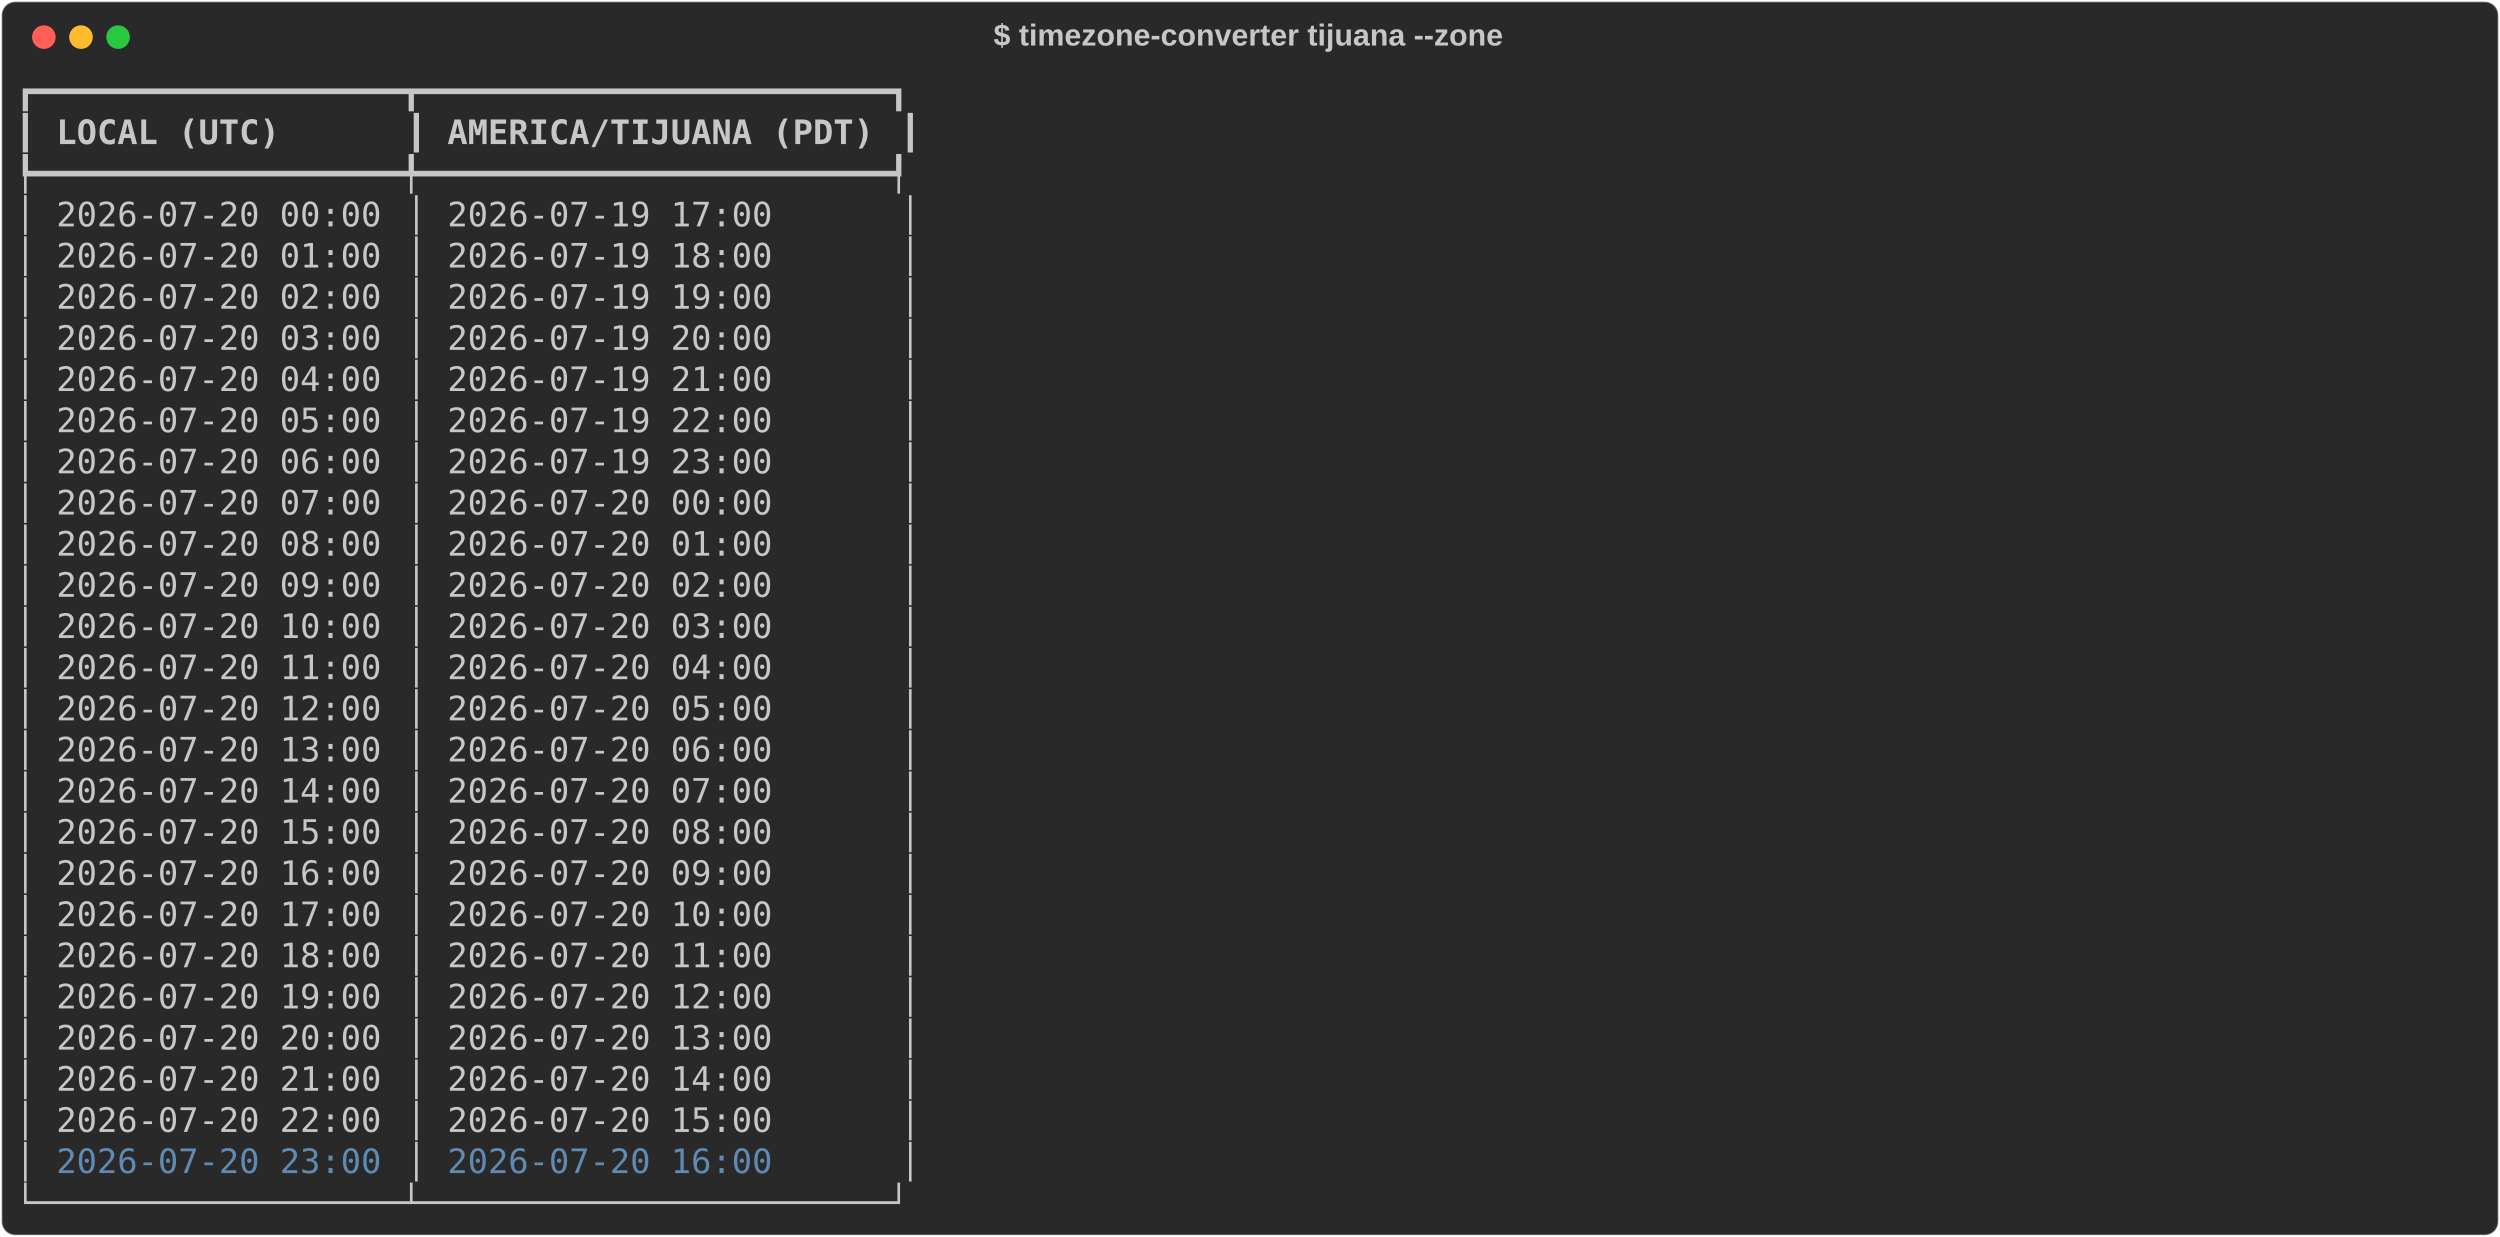
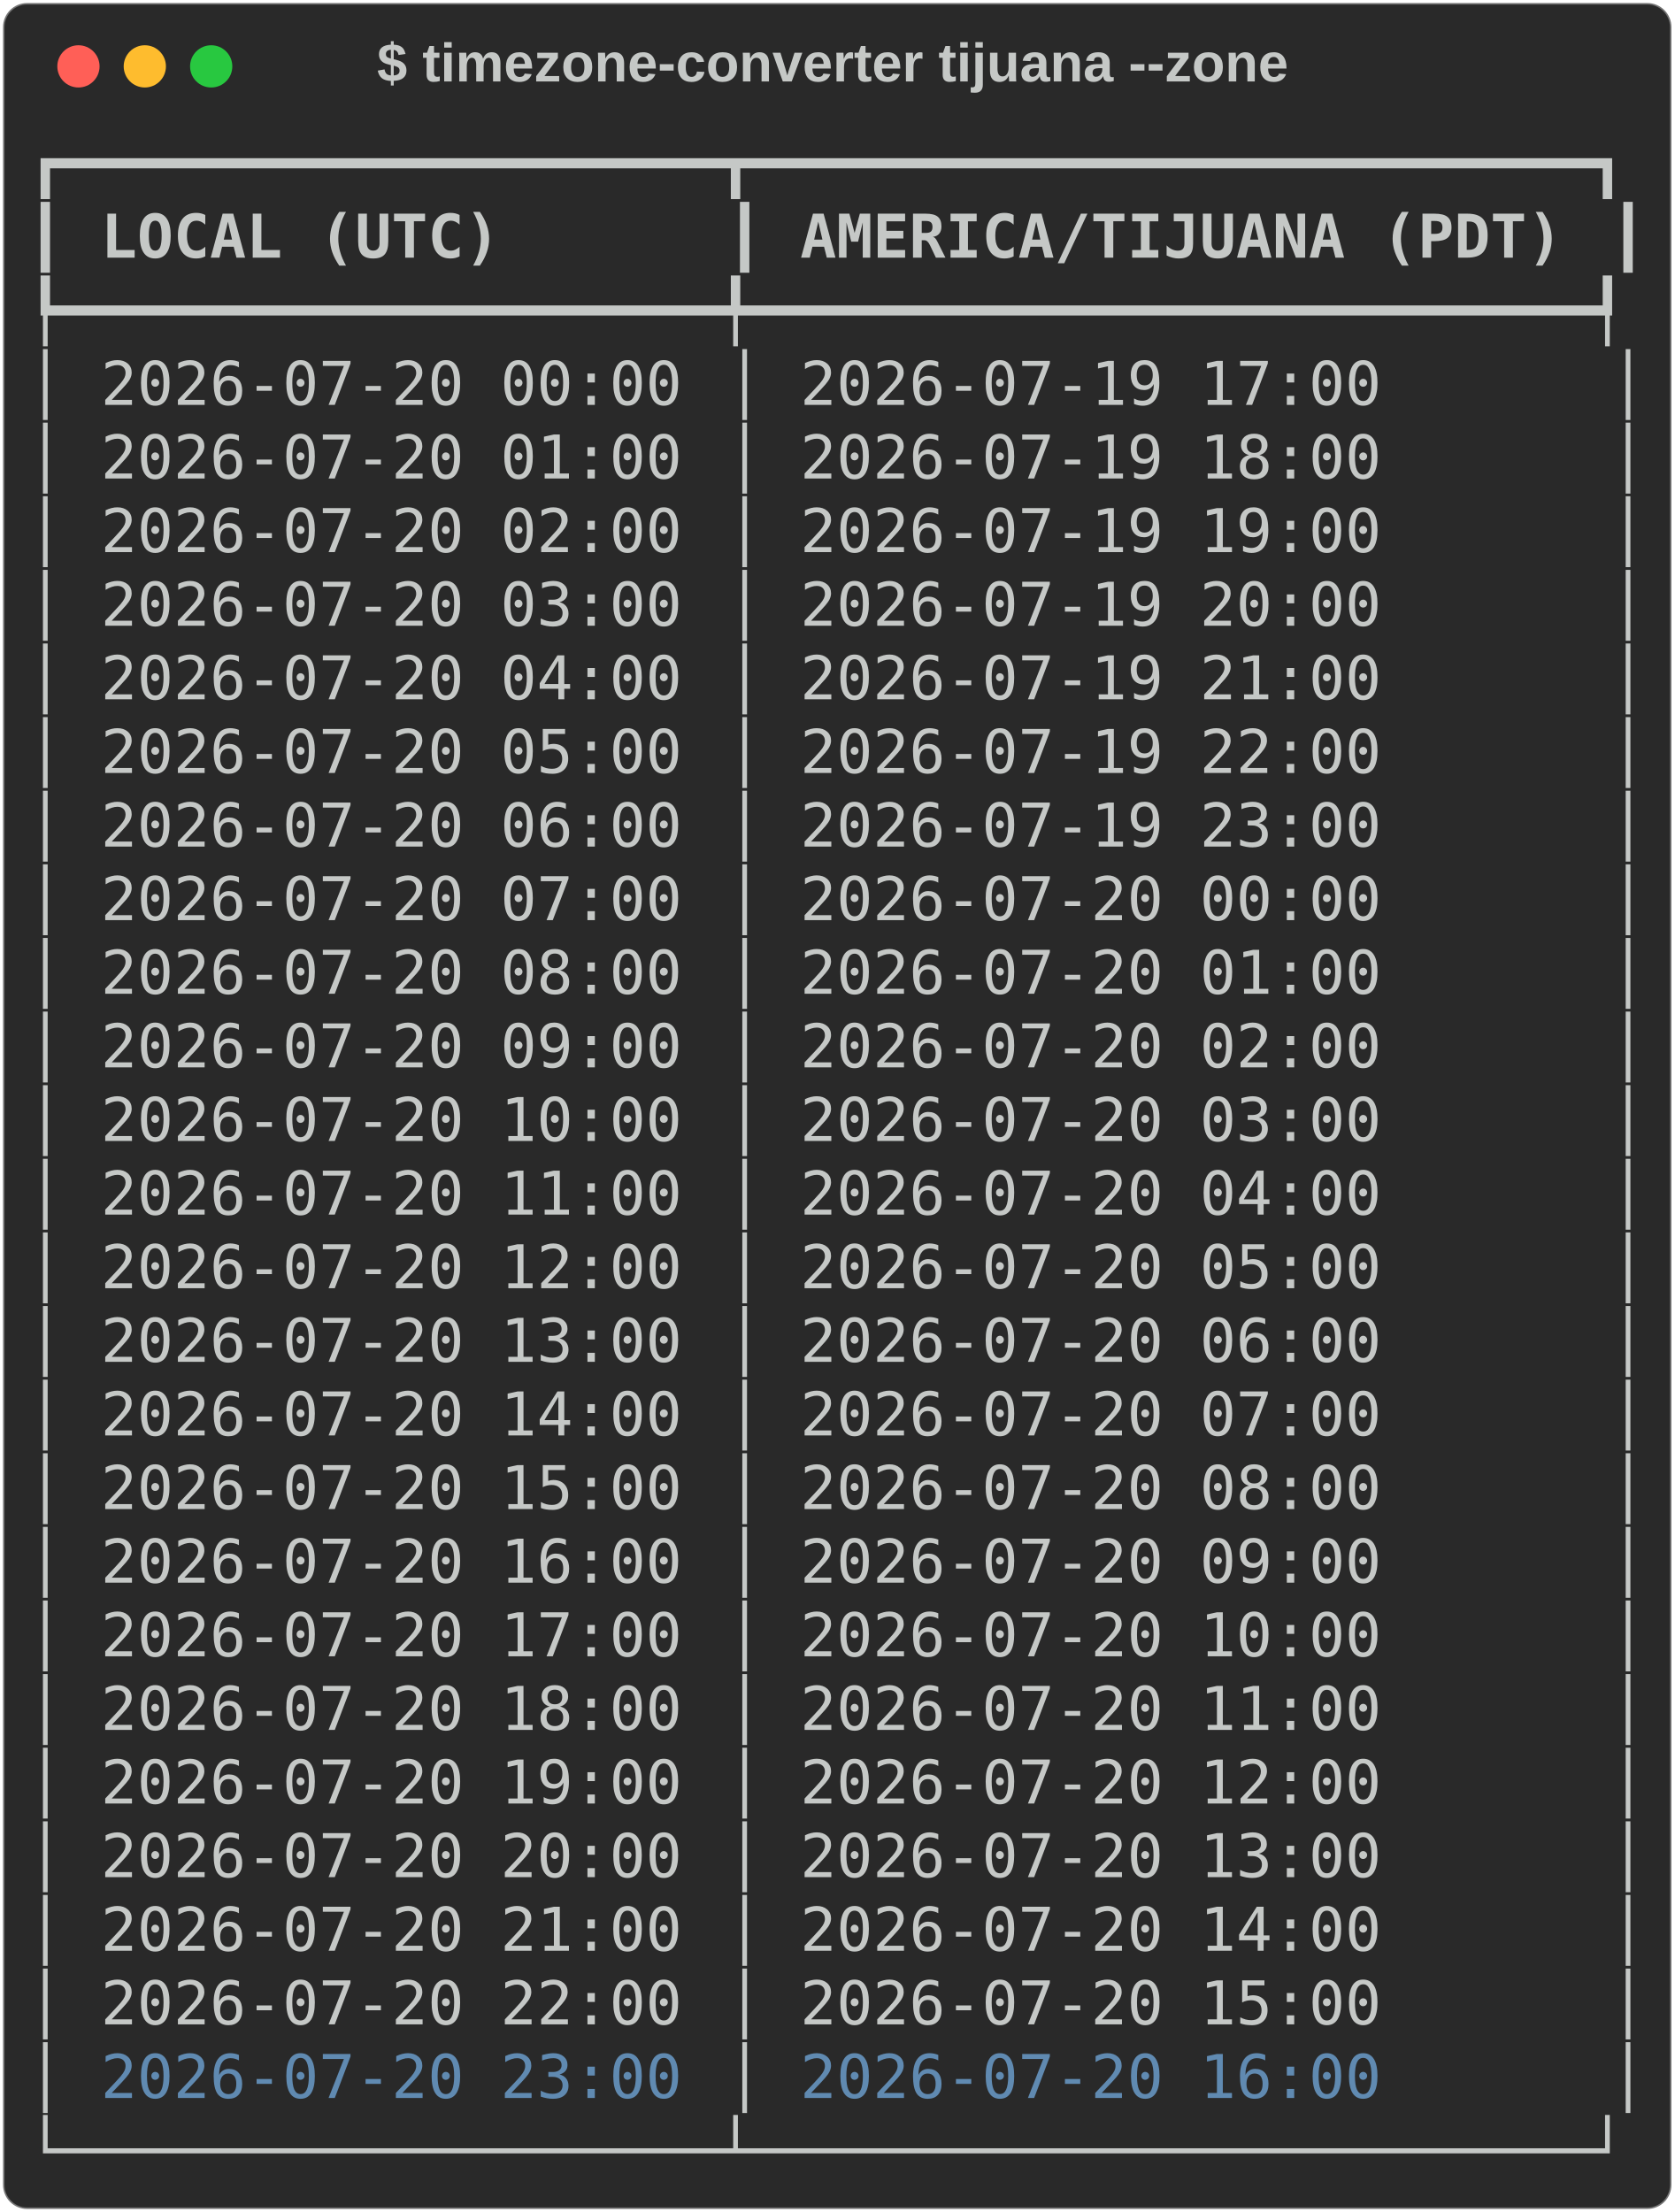
- <svg xmlns="http://www.w3.org/2000/svg" class="rich-terminal" viewBox="0 0 1482 733.2">
+ <svg xmlns="http://www.w3.org/2000/svg" class="rich-terminal" viewBox="0 0 555 733.2">
  <style>

    @font-face {
        font-family: "Fira Code";
        src: local("FiraCode-Regular"),
                url("https://cdnjs.cloudflare.com/ajax/libs/firacode/6.2.0/woff2/FiraCode-Regular.woff2") format("woff2"),
                url("https://cdnjs.cloudflare.com/ajax/libs/firacode/6.2.0/woff/FiraCode-Regular.woff") format("woff");
        font-style: normal;
        font-weight: 400;
    }
    @font-face {
        font-family: "Fira Code";
        src: local("FiraCode-Bold"),
                url("https://cdnjs.cloudflare.com/ajax/libs/firacode/6.2.0/woff2/FiraCode-Bold.woff2") format("woff2"),
                url("https://cdnjs.cloudflare.com/ajax/libs/firacode/6.2.0/woff/FiraCode-Bold.woff") format("woff");
        font-style: bold;
        font-weight: 700;
    }

    .terminal-4066788061-matrix {
        font-family: Fira Code, monospace;
        font-size: 20px;
        line-height: 24.4px;
        font-variant-east-asian: full-width;
    }

    .terminal-4066788061-title {
        font-size: 18px;
        font-weight: bold;
        font-family: arial;
    }

    .terminal-4066788061-r1 { fill: #c5c8c6 }
.terminal-4066788061-r2 { fill: #c5c8c6;font-weight: bold }
.terminal-4066788061-r3 { fill: #608ab1 }
    </style>
  <defs>
    <clipPath id="terminal-4066788061-clip-terminal">
-       <rect x="0" y="0" width="1463.0" height="682.2" />
+       <rect x="0" y="0" width="535.8" height="682.2" />
    </clipPath>
    <clipPath id="terminal-4066788061-line-0">
-       <rect x="0" y="1.5" width="1464" height="24.65" />
+       <rect x="0" y="1.5" width="536.8" height="24.65" />
    </clipPath>
    <clipPath id="terminal-4066788061-line-1">
-       <rect x="0" y="25.9" width="1464" height="24.65" />
+       <rect x="0" y="25.9" width="536.8" height="24.65" />
    </clipPath>
    <clipPath id="terminal-4066788061-line-2">
-       <rect x="0" y="50.3" width="1464" height="24.65" />
+       <rect x="0" y="50.3" width="536.8" height="24.65" />
    </clipPath>
    <clipPath id="terminal-4066788061-line-3">
-       <rect x="0" y="74.7" width="1464" height="24.65" />
+       <rect x="0" y="74.7" width="536.8" height="24.65" />
    </clipPath>
    <clipPath id="terminal-4066788061-line-4">
-       <rect x="0" y="99.1" width="1464" height="24.65" />
+       <rect x="0" y="99.1" width="536.8" height="24.65" />
    </clipPath>
    <clipPath id="terminal-4066788061-line-5">
-       <rect x="0" y="123.5" width="1464" height="24.65" />
+       <rect x="0" y="123.5" width="536.8" height="24.65" />
    </clipPath>
    <clipPath id="terminal-4066788061-line-6">
-       <rect x="0" y="147.9" width="1464" height="24.65" />
+       <rect x="0" y="147.9" width="536.8" height="24.65" />
    </clipPath>
    <clipPath id="terminal-4066788061-line-7">
-       <rect x="0" y="172.3" width="1464" height="24.65" />
+       <rect x="0" y="172.3" width="536.8" height="24.65" />
    </clipPath>
    <clipPath id="terminal-4066788061-line-8">
-       <rect x="0" y="196.7" width="1464" height="24.65" />
+       <rect x="0" y="196.7" width="536.8" height="24.65" />
    </clipPath>
    <clipPath id="terminal-4066788061-line-9">
-       <rect x="0" y="221.1" width="1464" height="24.65" />
+       <rect x="0" y="221.1" width="536.8" height="24.65" />
    </clipPath>
    <clipPath id="terminal-4066788061-line-10">
-       <rect x="0" y="245.5" width="1464" height="24.65" />
+       <rect x="0" y="245.5" width="536.8" height="24.65" />
    </clipPath>
    <clipPath id="terminal-4066788061-line-11">
-       <rect x="0" y="269.9" width="1464" height="24.65" />
+       <rect x="0" y="269.9" width="536.8" height="24.65" />
    </clipPath>
    <clipPath id="terminal-4066788061-line-12">
-       <rect x="0" y="294.3" width="1464" height="24.65" />
+       <rect x="0" y="294.3" width="536.8" height="24.65" />
    </clipPath>
    <clipPath id="terminal-4066788061-line-13">
-       <rect x="0" y="318.7" width="1464" height="24.65" />
+       <rect x="0" y="318.7" width="536.8" height="24.65" />
    </clipPath>
    <clipPath id="terminal-4066788061-line-14">
-       <rect x="0" y="343.1" width="1464" height="24.65" />
+       <rect x="0" y="343.1" width="536.8" height="24.65" />
    </clipPath>
    <clipPath id="terminal-4066788061-line-15">
-       <rect x="0" y="367.5" width="1464" height="24.65" />
+       <rect x="0" y="367.5" width="536.8" height="24.65" />
    </clipPath>
    <clipPath id="terminal-4066788061-line-16">
-       <rect x="0" y="391.9" width="1464" height="24.65" />
+       <rect x="0" y="391.9" width="536.8" height="24.65" />
    </clipPath>
    <clipPath id="terminal-4066788061-line-17">
-       <rect x="0" y="416.3" width="1464" height="24.65" />
+       <rect x="0" y="416.3" width="536.8" height="24.65" />
    </clipPath>
    <clipPath id="terminal-4066788061-line-18">
-       <rect x="0" y="440.7" width="1464" height="24.65" />
+       <rect x="0" y="440.7" width="536.8" height="24.65" />
    </clipPath>
    <clipPath id="terminal-4066788061-line-19">
-       <rect x="0" y="465.1" width="1464" height="24.65" />
+       <rect x="0" y="465.1" width="536.8" height="24.65" />
    </clipPath>
    <clipPath id="terminal-4066788061-line-20">
-       <rect x="0" y="489.5" width="1464" height="24.65" />
+       <rect x="0" y="489.5" width="536.8" height="24.65" />
    </clipPath>
    <clipPath id="terminal-4066788061-line-21">
-       <rect x="0" y="513.9" width="1464" height="24.65" />
+       <rect x="0" y="513.9" width="536.8" height="24.65" />
    </clipPath>
    <clipPath id="terminal-4066788061-line-22">
-       <rect x="0" y="538.3" width="1464" height="24.65" />
+       <rect x="0" y="538.3" width="536.8" height="24.65" />
    </clipPath>
    <clipPath id="terminal-4066788061-line-23">
-       <rect x="0" y="562.7" width="1464" height="24.65" />
+       <rect x="0" y="562.7" width="536.8" height="24.65" />
    </clipPath>
    <clipPath id="terminal-4066788061-line-24">
-       <rect x="0" y="587.1" width="1464" height="24.65" />
+       <rect x="0" y="587.1" width="536.8" height="24.65" />
    </clipPath>
    <clipPath id="terminal-4066788061-line-25">
-       <rect x="0" y="611.5" width="1464" height="24.65" />
+       <rect x="0" y="611.5" width="536.8" height="24.65" />
    </clipPath>
    <clipPath id="terminal-4066788061-line-26">
-       <rect x="0" y="635.9" width="1464" height="24.65" />
+       <rect x="0" y="635.9" width="536.8" height="24.65" />
    </clipPath>
  </defs>
-   <rect fill="#292929" stroke="rgba(255,255,255,0.35)" stroke-width="1" x="1" y="1" width="1480" height="731.2" rx="8" />
-   <text class="terminal-4066788061-title" fill="#c5c8c6" text-anchor="middle" x="740" y="27">$ timezone-converter tijuana --zone</text>
+   <rect fill="#292929" stroke="rgba(255,255,255,0.35)" stroke-width="1" x="1" y="1" width="553" height="731.2" rx="8" />
+   <text class="terminal-4066788061-title" fill="#c5c8c6" text-anchor="middle" x="276" y="27">$ timezone-converter tijuana --zone</text>
  <g transform="translate(26,22)">
    <circle cx="0" cy="0" r="7" fill="#ff5f57" />
    <circle cx="22" cy="0" r="7" fill="#febc2e" />
    <circle cx="44" cy="0" r="7" fill="#28c840" />
  </g>
  <g transform="translate(9, 41)" clip-path="url(#terminal-4066788061-clip-terminal)">
    <g class="terminal-4066788061-matrix">
      <text class="terminal-4066788061-r1" x="0" y="20" textLength="536.8" clip-path="url(#terminal-4066788061-line-0)">┏━━━━━━━━━━━━━━━━━━┳━━━━━━━━━━━━━━━━━━━━━━━┓</text>
-       <text class="terminal-4066788061-r1" x="1464" y="20" textLength="12.2" clip-path="url(#terminal-4066788061-line-0)">
+       <text class="terminal-4066788061-r1" x="536.8" y="20" textLength="12.2" clip-path="url(#terminal-4066788061-line-0)">
</text>
      <text class="terminal-4066788061-r1" x="0" y="44.4" textLength="12.2" clip-path="url(#terminal-4066788061-line-1)">┃</text>
      <text class="terminal-4066788061-r2" x="24.4" y="44.4" textLength="195.2" clip-path="url(#terminal-4066788061-line-1)">  LOCAL (UTC)   </text>
      <text class="terminal-4066788061-r1" x="231.8" y="44.4" textLength="12.2" clip-path="url(#terminal-4066788061-line-1)">┃</text>
      <text class="terminal-4066788061-r2" x="256.2" y="44.4" textLength="256.2" clip-path="url(#terminal-4066788061-line-1)">AMERICA/TIJUANA (PDT)</text>
      <text class="terminal-4066788061-r1" x="524.6" y="44.4" textLength="12.2" clip-path="url(#terminal-4066788061-line-1)">┃</text>
-       <text class="terminal-4066788061-r1" x="1464" y="44.4" textLength="12.2" clip-path="url(#terminal-4066788061-line-1)">
+       <text class="terminal-4066788061-r1" x="536.8" y="44.4" textLength="12.2" clip-path="url(#terminal-4066788061-line-1)">
</text>
      <text class="terminal-4066788061-r1" x="0" y="68.8" textLength="536.8" clip-path="url(#terminal-4066788061-line-2)">┡━━━━━━━━━━━━━━━━━━╇━━━━━━━━━━━━━━━━━━━━━━━┩</text>
-       <text class="terminal-4066788061-r1" x="1464" y="68.8" textLength="12.2" clip-path="url(#terminal-4066788061-line-2)">
+       <text class="terminal-4066788061-r1" x="536.8" y="68.8" textLength="12.2" clip-path="url(#terminal-4066788061-line-2)">
</text>
      <text class="terminal-4066788061-r1" x="0" y="93.2" textLength="12.2" clip-path="url(#terminal-4066788061-line-3)">│</text>
      <text class="terminal-4066788061-r1" x="24.4" y="93.2" textLength="195.2" clip-path="url(#terminal-4066788061-line-3)">2026-07-20 00:00</text>
      <text class="terminal-4066788061-r1" x="231.8" y="93.2" textLength="12.2" clip-path="url(#terminal-4066788061-line-3)">│</text>
      <text class="terminal-4066788061-r1" x="256.2" y="93.2" textLength="256.2" clip-path="url(#terminal-4066788061-line-3)">  2026-07-19 17:00   </text>
      <text class="terminal-4066788061-r1" x="524.6" y="93.2" textLength="12.2" clip-path="url(#terminal-4066788061-line-3)">│</text>
-       <text class="terminal-4066788061-r1" x="1464" y="93.2" textLength="12.2" clip-path="url(#terminal-4066788061-line-3)">
+       <text class="terminal-4066788061-r1" x="536.8" y="93.2" textLength="12.2" clip-path="url(#terminal-4066788061-line-3)">
</text>
      <text class="terminal-4066788061-r1" x="0" y="117.6" textLength="12.2" clip-path="url(#terminal-4066788061-line-4)">│</text>
      <text class="terminal-4066788061-r1" x="24.4" y="117.6" textLength="195.2" clip-path="url(#terminal-4066788061-line-4)">2026-07-20 01:00</text>
      <text class="terminal-4066788061-r1" x="231.8" y="117.6" textLength="12.2" clip-path="url(#terminal-4066788061-line-4)">│</text>
      <text class="terminal-4066788061-r1" x="256.2" y="117.6" textLength="256.2" clip-path="url(#terminal-4066788061-line-4)">  2026-07-19 18:00   </text>
      <text class="terminal-4066788061-r1" x="524.6" y="117.6" textLength="12.2" clip-path="url(#terminal-4066788061-line-4)">│</text>
-       <text class="terminal-4066788061-r1" x="1464" y="117.6" textLength="12.2" clip-path="url(#terminal-4066788061-line-4)">
+       <text class="terminal-4066788061-r1" x="536.8" y="117.6" textLength="12.2" clip-path="url(#terminal-4066788061-line-4)">
</text>
      <text class="terminal-4066788061-r1" x="0" y="142" textLength="12.2" clip-path="url(#terminal-4066788061-line-5)">│</text>
      <text class="terminal-4066788061-r1" x="24.4" y="142" textLength="195.2" clip-path="url(#terminal-4066788061-line-5)">2026-07-20 02:00</text>
      <text class="terminal-4066788061-r1" x="231.8" y="142" textLength="12.2" clip-path="url(#terminal-4066788061-line-5)">│</text>
      <text class="terminal-4066788061-r1" x="256.2" y="142" textLength="256.2" clip-path="url(#terminal-4066788061-line-5)">  2026-07-19 19:00   </text>
      <text class="terminal-4066788061-r1" x="524.6" y="142" textLength="12.2" clip-path="url(#terminal-4066788061-line-5)">│</text>
-       <text class="terminal-4066788061-r1" x="1464" y="142" textLength="12.2" clip-path="url(#terminal-4066788061-line-5)">
+       <text class="terminal-4066788061-r1" x="536.8" y="142" textLength="12.2" clip-path="url(#terminal-4066788061-line-5)">
</text>
      <text class="terminal-4066788061-r1" x="0" y="166.4" textLength="12.2" clip-path="url(#terminal-4066788061-line-6)">│</text>
      <text class="terminal-4066788061-r1" x="24.4" y="166.4" textLength="195.2" clip-path="url(#terminal-4066788061-line-6)">2026-07-20 03:00</text>
      <text class="terminal-4066788061-r1" x="231.8" y="166.4" textLength="12.2" clip-path="url(#terminal-4066788061-line-6)">│</text>
      <text class="terminal-4066788061-r1" x="256.2" y="166.4" textLength="256.2" clip-path="url(#terminal-4066788061-line-6)">  2026-07-19 20:00   </text>
      <text class="terminal-4066788061-r1" x="524.6" y="166.4" textLength="12.2" clip-path="url(#terminal-4066788061-line-6)">│</text>
-       <text class="terminal-4066788061-r1" x="1464" y="166.4" textLength="12.2" clip-path="url(#terminal-4066788061-line-6)">
+       <text class="terminal-4066788061-r1" x="536.8" y="166.4" textLength="12.2" clip-path="url(#terminal-4066788061-line-6)">
</text>
      <text class="terminal-4066788061-r1" x="0" y="190.8" textLength="12.2" clip-path="url(#terminal-4066788061-line-7)">│</text>
      <text class="terminal-4066788061-r1" x="24.4" y="190.8" textLength="195.2" clip-path="url(#terminal-4066788061-line-7)">2026-07-20 04:00</text>
      <text class="terminal-4066788061-r1" x="231.8" y="190.8" textLength="12.2" clip-path="url(#terminal-4066788061-line-7)">│</text>
      <text class="terminal-4066788061-r1" x="256.2" y="190.8" textLength="256.2" clip-path="url(#terminal-4066788061-line-7)">  2026-07-19 21:00   </text>
      <text class="terminal-4066788061-r1" x="524.6" y="190.8" textLength="12.2" clip-path="url(#terminal-4066788061-line-7)">│</text>
-       <text class="terminal-4066788061-r1" x="1464" y="190.8" textLength="12.2" clip-path="url(#terminal-4066788061-line-7)">
+       <text class="terminal-4066788061-r1" x="536.8" y="190.8" textLength="12.2" clip-path="url(#terminal-4066788061-line-7)">
</text>
      <text class="terminal-4066788061-r1" x="0" y="215.2" textLength="12.2" clip-path="url(#terminal-4066788061-line-8)">│</text>
      <text class="terminal-4066788061-r1" x="24.4" y="215.2" textLength="195.2" clip-path="url(#terminal-4066788061-line-8)">2026-07-20 05:00</text>
      <text class="terminal-4066788061-r1" x="231.8" y="215.2" textLength="12.2" clip-path="url(#terminal-4066788061-line-8)">│</text>
      <text class="terminal-4066788061-r1" x="256.2" y="215.2" textLength="256.2" clip-path="url(#terminal-4066788061-line-8)">  2026-07-19 22:00   </text>
      <text class="terminal-4066788061-r1" x="524.6" y="215.2" textLength="12.2" clip-path="url(#terminal-4066788061-line-8)">│</text>
-       <text class="terminal-4066788061-r1" x="1464" y="215.2" textLength="12.2" clip-path="url(#terminal-4066788061-line-8)">
+       <text class="terminal-4066788061-r1" x="536.8" y="215.2" textLength="12.2" clip-path="url(#terminal-4066788061-line-8)">
</text>
      <text class="terminal-4066788061-r1" x="0" y="239.6" textLength="12.2" clip-path="url(#terminal-4066788061-line-9)">│</text>
      <text class="terminal-4066788061-r1" x="24.4" y="239.6" textLength="195.2" clip-path="url(#terminal-4066788061-line-9)">2026-07-20 06:00</text>
      <text class="terminal-4066788061-r1" x="231.8" y="239.6" textLength="12.2" clip-path="url(#terminal-4066788061-line-9)">│</text>
      <text class="terminal-4066788061-r1" x="256.2" y="239.6" textLength="256.2" clip-path="url(#terminal-4066788061-line-9)">  2026-07-19 23:00   </text>
      <text class="terminal-4066788061-r1" x="524.6" y="239.6" textLength="12.2" clip-path="url(#terminal-4066788061-line-9)">│</text>
-       <text class="terminal-4066788061-r1" x="1464" y="239.6" textLength="12.2" clip-path="url(#terminal-4066788061-line-9)">
+       <text class="terminal-4066788061-r1" x="536.8" y="239.6" textLength="12.2" clip-path="url(#terminal-4066788061-line-9)">
</text>
      <text class="terminal-4066788061-r1" x="0" y="264" textLength="12.2" clip-path="url(#terminal-4066788061-line-10)">│</text>
      <text class="terminal-4066788061-r1" x="24.4" y="264" textLength="195.2" clip-path="url(#terminal-4066788061-line-10)">2026-07-20 07:00</text>
      <text class="terminal-4066788061-r1" x="231.8" y="264" textLength="12.2" clip-path="url(#terminal-4066788061-line-10)">│</text>
      <text class="terminal-4066788061-r1" x="256.2" y="264" textLength="256.2" clip-path="url(#terminal-4066788061-line-10)">  2026-07-20 00:00   </text>
      <text class="terminal-4066788061-r1" x="524.6" y="264" textLength="12.2" clip-path="url(#terminal-4066788061-line-10)">│</text>
-       <text class="terminal-4066788061-r1" x="1464" y="264" textLength="12.2" clip-path="url(#terminal-4066788061-line-10)">
+       <text class="terminal-4066788061-r1" x="536.8" y="264" textLength="12.2" clip-path="url(#terminal-4066788061-line-10)">
</text>
      <text class="terminal-4066788061-r1" x="0" y="288.4" textLength="12.2" clip-path="url(#terminal-4066788061-line-11)">│</text>
      <text class="terminal-4066788061-r1" x="24.4" y="288.4" textLength="195.2" clip-path="url(#terminal-4066788061-line-11)">2026-07-20 08:00</text>
      <text class="terminal-4066788061-r1" x="231.8" y="288.4" textLength="12.2" clip-path="url(#terminal-4066788061-line-11)">│</text>
      <text class="terminal-4066788061-r1" x="256.2" y="288.4" textLength="256.2" clip-path="url(#terminal-4066788061-line-11)">  2026-07-20 01:00   </text>
      <text class="terminal-4066788061-r1" x="524.6" y="288.4" textLength="12.2" clip-path="url(#terminal-4066788061-line-11)">│</text>
-       <text class="terminal-4066788061-r1" x="1464" y="288.4" textLength="12.2" clip-path="url(#terminal-4066788061-line-11)">
+       <text class="terminal-4066788061-r1" x="536.8" y="288.4" textLength="12.2" clip-path="url(#terminal-4066788061-line-11)">
</text>
      <text class="terminal-4066788061-r1" x="0" y="312.8" textLength="12.2" clip-path="url(#terminal-4066788061-line-12)">│</text>
      <text class="terminal-4066788061-r1" x="24.4" y="312.8" textLength="195.2" clip-path="url(#terminal-4066788061-line-12)">2026-07-20 09:00</text>
      <text class="terminal-4066788061-r1" x="231.8" y="312.8" textLength="12.2" clip-path="url(#terminal-4066788061-line-12)">│</text>
      <text class="terminal-4066788061-r1" x="256.2" y="312.8" textLength="256.2" clip-path="url(#terminal-4066788061-line-12)">  2026-07-20 02:00   </text>
      <text class="terminal-4066788061-r1" x="524.6" y="312.8" textLength="12.2" clip-path="url(#terminal-4066788061-line-12)">│</text>
-       <text class="terminal-4066788061-r1" x="1464" y="312.8" textLength="12.2" clip-path="url(#terminal-4066788061-line-12)">
+       <text class="terminal-4066788061-r1" x="536.8" y="312.8" textLength="12.2" clip-path="url(#terminal-4066788061-line-12)">
</text>
      <text class="terminal-4066788061-r1" x="0" y="337.2" textLength="12.2" clip-path="url(#terminal-4066788061-line-13)">│</text>
      <text class="terminal-4066788061-r1" x="24.4" y="337.2" textLength="195.2" clip-path="url(#terminal-4066788061-line-13)">2026-07-20 10:00</text>
      <text class="terminal-4066788061-r1" x="231.8" y="337.2" textLength="12.2" clip-path="url(#terminal-4066788061-line-13)">│</text>
      <text class="terminal-4066788061-r1" x="256.2" y="337.2" textLength="256.2" clip-path="url(#terminal-4066788061-line-13)">  2026-07-20 03:00   </text>
      <text class="terminal-4066788061-r1" x="524.6" y="337.2" textLength="12.2" clip-path="url(#terminal-4066788061-line-13)">│</text>
-       <text class="terminal-4066788061-r1" x="1464" y="337.2" textLength="12.2" clip-path="url(#terminal-4066788061-line-13)">
+       <text class="terminal-4066788061-r1" x="536.8" y="337.2" textLength="12.2" clip-path="url(#terminal-4066788061-line-13)">
</text>
      <text class="terminal-4066788061-r1" x="0" y="361.6" textLength="12.2" clip-path="url(#terminal-4066788061-line-14)">│</text>
      <text class="terminal-4066788061-r1" x="24.4" y="361.6" textLength="195.2" clip-path="url(#terminal-4066788061-line-14)">2026-07-20 11:00</text>
      <text class="terminal-4066788061-r1" x="231.8" y="361.6" textLength="12.2" clip-path="url(#terminal-4066788061-line-14)">│</text>
      <text class="terminal-4066788061-r1" x="256.2" y="361.6" textLength="256.2" clip-path="url(#terminal-4066788061-line-14)">  2026-07-20 04:00   </text>
      <text class="terminal-4066788061-r1" x="524.6" y="361.6" textLength="12.2" clip-path="url(#terminal-4066788061-line-14)">│</text>
-       <text class="terminal-4066788061-r1" x="1464" y="361.6" textLength="12.2" clip-path="url(#terminal-4066788061-line-14)">
+       <text class="terminal-4066788061-r1" x="536.8" y="361.6" textLength="12.2" clip-path="url(#terminal-4066788061-line-14)">
</text>
      <text class="terminal-4066788061-r1" x="0" y="386" textLength="12.2" clip-path="url(#terminal-4066788061-line-15)">│</text>
      <text class="terminal-4066788061-r1" x="24.4" y="386" textLength="195.2" clip-path="url(#terminal-4066788061-line-15)">2026-07-20 12:00</text>
      <text class="terminal-4066788061-r1" x="231.8" y="386" textLength="12.2" clip-path="url(#terminal-4066788061-line-15)">│</text>
      <text class="terminal-4066788061-r1" x="256.2" y="386" textLength="256.2" clip-path="url(#terminal-4066788061-line-15)">  2026-07-20 05:00   </text>
      <text class="terminal-4066788061-r1" x="524.6" y="386" textLength="12.2" clip-path="url(#terminal-4066788061-line-15)">│</text>
-       <text class="terminal-4066788061-r1" x="1464" y="386" textLength="12.2" clip-path="url(#terminal-4066788061-line-15)">
+       <text class="terminal-4066788061-r1" x="536.8" y="386" textLength="12.2" clip-path="url(#terminal-4066788061-line-15)">
</text>
      <text class="terminal-4066788061-r1" x="0" y="410.4" textLength="12.2" clip-path="url(#terminal-4066788061-line-16)">│</text>
      <text class="terminal-4066788061-r1" x="24.4" y="410.4" textLength="195.2" clip-path="url(#terminal-4066788061-line-16)">2026-07-20 13:00</text>
      <text class="terminal-4066788061-r1" x="231.8" y="410.4" textLength="12.2" clip-path="url(#terminal-4066788061-line-16)">│</text>
      <text class="terminal-4066788061-r1" x="256.2" y="410.4" textLength="256.2" clip-path="url(#terminal-4066788061-line-16)">  2026-07-20 06:00   </text>
      <text class="terminal-4066788061-r1" x="524.6" y="410.4" textLength="12.2" clip-path="url(#terminal-4066788061-line-16)">│</text>
-       <text class="terminal-4066788061-r1" x="1464" y="410.4" textLength="12.2" clip-path="url(#terminal-4066788061-line-16)">
+       <text class="terminal-4066788061-r1" x="536.8" y="410.4" textLength="12.2" clip-path="url(#terminal-4066788061-line-16)">
</text>
      <text class="terminal-4066788061-r1" x="0" y="434.8" textLength="12.2" clip-path="url(#terminal-4066788061-line-17)">│</text>
      <text class="terminal-4066788061-r1" x="24.4" y="434.8" textLength="195.2" clip-path="url(#terminal-4066788061-line-17)">2026-07-20 14:00</text>
      <text class="terminal-4066788061-r1" x="231.8" y="434.8" textLength="12.2" clip-path="url(#terminal-4066788061-line-17)">│</text>
      <text class="terminal-4066788061-r1" x="256.2" y="434.8" textLength="256.2" clip-path="url(#terminal-4066788061-line-17)">  2026-07-20 07:00   </text>
      <text class="terminal-4066788061-r1" x="524.6" y="434.8" textLength="12.2" clip-path="url(#terminal-4066788061-line-17)">│</text>
-       <text class="terminal-4066788061-r1" x="1464" y="434.8" textLength="12.2" clip-path="url(#terminal-4066788061-line-17)">
+       <text class="terminal-4066788061-r1" x="536.8" y="434.8" textLength="12.2" clip-path="url(#terminal-4066788061-line-17)">
</text>
      <text class="terminal-4066788061-r1" x="0" y="459.2" textLength="12.2" clip-path="url(#terminal-4066788061-line-18)">│</text>
      <text class="terminal-4066788061-r1" x="24.4" y="459.2" textLength="195.2" clip-path="url(#terminal-4066788061-line-18)">2026-07-20 15:00</text>
      <text class="terminal-4066788061-r1" x="231.8" y="459.2" textLength="12.2" clip-path="url(#terminal-4066788061-line-18)">│</text>
      <text class="terminal-4066788061-r1" x="256.2" y="459.2" textLength="256.2" clip-path="url(#terminal-4066788061-line-18)">  2026-07-20 08:00   </text>
      <text class="terminal-4066788061-r1" x="524.6" y="459.2" textLength="12.2" clip-path="url(#terminal-4066788061-line-18)">│</text>
-       <text class="terminal-4066788061-r1" x="1464" y="459.2" textLength="12.2" clip-path="url(#terminal-4066788061-line-18)">
+       <text class="terminal-4066788061-r1" x="536.8" y="459.2" textLength="12.2" clip-path="url(#terminal-4066788061-line-18)">
</text>
      <text class="terminal-4066788061-r1" x="0" y="483.6" textLength="12.2" clip-path="url(#terminal-4066788061-line-19)">│</text>
      <text class="terminal-4066788061-r1" x="24.4" y="483.6" textLength="195.2" clip-path="url(#terminal-4066788061-line-19)">2026-07-20 16:00</text>
      <text class="terminal-4066788061-r1" x="231.8" y="483.6" textLength="12.2" clip-path="url(#terminal-4066788061-line-19)">│</text>
      <text class="terminal-4066788061-r1" x="256.2" y="483.6" textLength="256.2" clip-path="url(#terminal-4066788061-line-19)">  2026-07-20 09:00   </text>
      <text class="terminal-4066788061-r1" x="524.6" y="483.6" textLength="12.2" clip-path="url(#terminal-4066788061-line-19)">│</text>
-       <text class="terminal-4066788061-r1" x="1464" y="483.6" textLength="12.2" clip-path="url(#terminal-4066788061-line-19)">
+       <text class="terminal-4066788061-r1" x="536.8" y="483.6" textLength="12.2" clip-path="url(#terminal-4066788061-line-19)">
</text>
      <text class="terminal-4066788061-r1" x="0" y="508" textLength="12.2" clip-path="url(#terminal-4066788061-line-20)">│</text>
      <text class="terminal-4066788061-r1" x="24.4" y="508" textLength="195.2" clip-path="url(#terminal-4066788061-line-20)">2026-07-20 17:00</text>
      <text class="terminal-4066788061-r1" x="231.8" y="508" textLength="12.2" clip-path="url(#terminal-4066788061-line-20)">│</text>
      <text class="terminal-4066788061-r1" x="256.2" y="508" textLength="256.2" clip-path="url(#terminal-4066788061-line-20)">  2026-07-20 10:00   </text>
      <text class="terminal-4066788061-r1" x="524.6" y="508" textLength="12.2" clip-path="url(#terminal-4066788061-line-20)">│</text>
-       <text class="terminal-4066788061-r1" x="1464" y="508" textLength="12.2" clip-path="url(#terminal-4066788061-line-20)">
+       <text class="terminal-4066788061-r1" x="536.8" y="508" textLength="12.2" clip-path="url(#terminal-4066788061-line-20)">
</text>
      <text class="terminal-4066788061-r1" x="0" y="532.4" textLength="12.2" clip-path="url(#terminal-4066788061-line-21)">│</text>
      <text class="terminal-4066788061-r1" x="24.4" y="532.4" textLength="195.2" clip-path="url(#terminal-4066788061-line-21)">2026-07-20 18:00</text>
      <text class="terminal-4066788061-r1" x="231.8" y="532.4" textLength="12.2" clip-path="url(#terminal-4066788061-line-21)">│</text>
      <text class="terminal-4066788061-r1" x="256.2" y="532.4" textLength="256.2" clip-path="url(#terminal-4066788061-line-21)">  2026-07-20 11:00   </text>
      <text class="terminal-4066788061-r1" x="524.6" y="532.4" textLength="12.2" clip-path="url(#terminal-4066788061-line-21)">│</text>
-       <text class="terminal-4066788061-r1" x="1464" y="532.4" textLength="12.2" clip-path="url(#terminal-4066788061-line-21)">
+       <text class="terminal-4066788061-r1" x="536.8" y="532.4" textLength="12.2" clip-path="url(#terminal-4066788061-line-21)">
</text>
      <text class="terminal-4066788061-r1" x="0" y="556.8" textLength="12.2" clip-path="url(#terminal-4066788061-line-22)">│</text>
      <text class="terminal-4066788061-r1" x="24.4" y="556.8" textLength="195.2" clip-path="url(#terminal-4066788061-line-22)">2026-07-20 19:00</text>
      <text class="terminal-4066788061-r1" x="231.8" y="556.8" textLength="12.2" clip-path="url(#terminal-4066788061-line-22)">│</text>
      <text class="terminal-4066788061-r1" x="256.2" y="556.8" textLength="256.2" clip-path="url(#terminal-4066788061-line-22)">  2026-07-20 12:00   </text>
      <text class="terminal-4066788061-r1" x="524.6" y="556.8" textLength="12.2" clip-path="url(#terminal-4066788061-line-22)">│</text>
-       <text class="terminal-4066788061-r1" x="1464" y="556.8" textLength="12.2" clip-path="url(#terminal-4066788061-line-22)">
+       <text class="terminal-4066788061-r1" x="536.8" y="556.8" textLength="12.2" clip-path="url(#terminal-4066788061-line-22)">
</text>
      <text class="terminal-4066788061-r1" x="0" y="581.2" textLength="12.2" clip-path="url(#terminal-4066788061-line-23)">│</text>
      <text class="terminal-4066788061-r1" x="24.4" y="581.2" textLength="195.2" clip-path="url(#terminal-4066788061-line-23)">2026-07-20 20:00</text>
      <text class="terminal-4066788061-r1" x="231.8" y="581.2" textLength="12.2" clip-path="url(#terminal-4066788061-line-23)">│</text>
      <text class="terminal-4066788061-r1" x="256.2" y="581.2" textLength="256.2" clip-path="url(#terminal-4066788061-line-23)">  2026-07-20 13:00   </text>
      <text class="terminal-4066788061-r1" x="524.6" y="581.2" textLength="12.2" clip-path="url(#terminal-4066788061-line-23)">│</text>
-       <text class="terminal-4066788061-r1" x="1464" y="581.2" textLength="12.2" clip-path="url(#terminal-4066788061-line-23)">
+       <text class="terminal-4066788061-r1" x="536.8" y="581.2" textLength="12.2" clip-path="url(#terminal-4066788061-line-23)">
</text>
      <text class="terminal-4066788061-r1" x="0" y="605.6" textLength="12.2" clip-path="url(#terminal-4066788061-line-24)">│</text>
      <text class="terminal-4066788061-r1" x="24.4" y="605.6" textLength="195.2" clip-path="url(#terminal-4066788061-line-24)">2026-07-20 21:00</text>
      <text class="terminal-4066788061-r1" x="231.8" y="605.6" textLength="12.2" clip-path="url(#terminal-4066788061-line-24)">│</text>
      <text class="terminal-4066788061-r1" x="256.2" y="605.6" textLength="256.2" clip-path="url(#terminal-4066788061-line-24)">  2026-07-20 14:00   </text>
      <text class="terminal-4066788061-r1" x="524.6" y="605.6" textLength="12.2" clip-path="url(#terminal-4066788061-line-24)">│</text>
-       <text class="terminal-4066788061-r1" x="1464" y="605.6" textLength="12.2" clip-path="url(#terminal-4066788061-line-24)">
+       <text class="terminal-4066788061-r1" x="536.8" y="605.6" textLength="12.2" clip-path="url(#terminal-4066788061-line-24)">
</text>
      <text class="terminal-4066788061-r1" x="0" y="630" textLength="12.2" clip-path="url(#terminal-4066788061-line-25)">│</text>
      <text class="terminal-4066788061-r1" x="24.4" y="630" textLength="195.2" clip-path="url(#terminal-4066788061-line-25)">2026-07-20 22:00</text>
      <text class="terminal-4066788061-r1" x="231.8" y="630" textLength="12.2" clip-path="url(#terminal-4066788061-line-25)">│</text>
      <text class="terminal-4066788061-r1" x="256.2" y="630" textLength="256.2" clip-path="url(#terminal-4066788061-line-25)">  2026-07-20 15:00   </text>
      <text class="terminal-4066788061-r1" x="524.6" y="630" textLength="12.2" clip-path="url(#terminal-4066788061-line-25)">│</text>
-       <text class="terminal-4066788061-r1" x="1464" y="630" textLength="12.2" clip-path="url(#terminal-4066788061-line-25)">
+       <text class="terminal-4066788061-r1" x="536.8" y="630" textLength="12.2" clip-path="url(#terminal-4066788061-line-25)">
</text>
      <text class="terminal-4066788061-r1" x="0" y="654.4" textLength="12.2" clip-path="url(#terminal-4066788061-line-26)">│</text>
      <text class="terminal-4066788061-r3" x="24.4" y="654.4" textLength="195.2" clip-path="url(#terminal-4066788061-line-26)">2026-07-20 23:00</text>
      <text class="terminal-4066788061-r1" x="231.8" y="654.4" textLength="12.2" clip-path="url(#terminal-4066788061-line-26)">│</text>
      <text class="terminal-4066788061-r3" x="256.2" y="654.4" textLength="256.2" clip-path="url(#terminal-4066788061-line-26)">  2026-07-20 16:00   </text>
      <text class="terminal-4066788061-r1" x="524.6" y="654.4" textLength="12.2" clip-path="url(#terminal-4066788061-line-26)">│</text>
-       <text class="terminal-4066788061-r1" x="1464" y="654.4" textLength="12.2" clip-path="url(#terminal-4066788061-line-26)">
+       <text class="terminal-4066788061-r1" x="536.8" y="654.4" textLength="12.2" clip-path="url(#terminal-4066788061-line-26)">
</text>
      <text class="terminal-4066788061-r1" x="0" y="678.8" textLength="536.8" clip-path="url(#terminal-4066788061-line-27)">└──────────────────┴───────────────────────┘</text>
-       <text class="terminal-4066788061-r1" x="1464" y="678.8" textLength="12.2" clip-path="url(#terminal-4066788061-line-27)">
+       <text class="terminal-4066788061-r1" x="536.8" y="678.8" textLength="12.2" clip-path="url(#terminal-4066788061-line-27)">
</text>
    </g>
  </g>
</svg>
